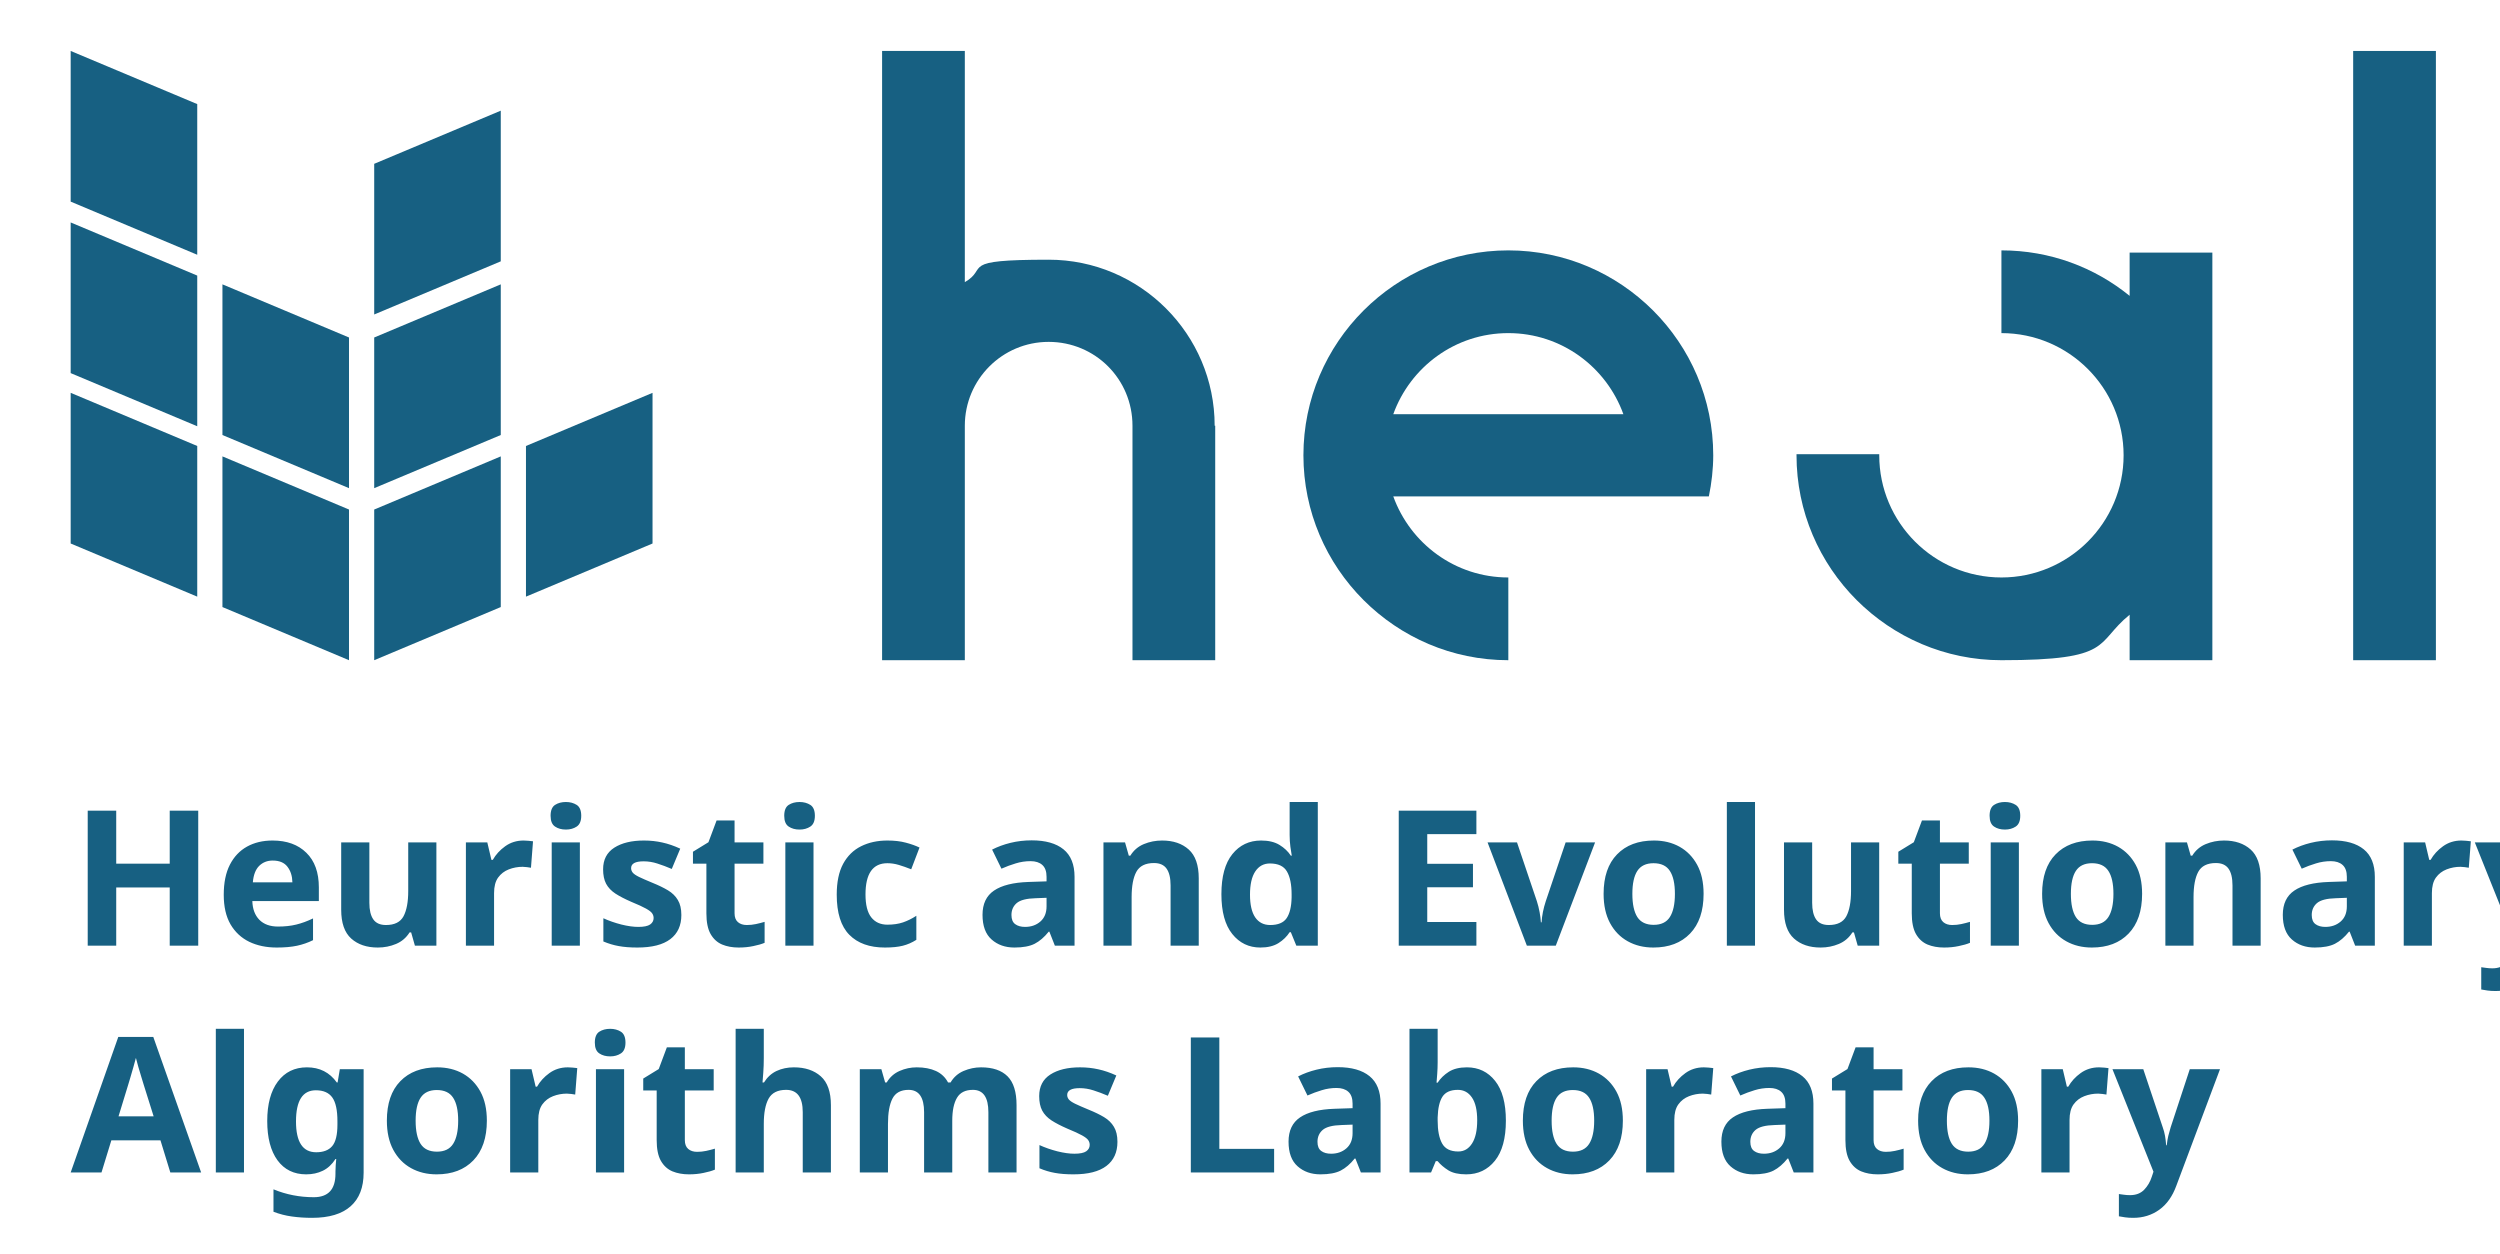
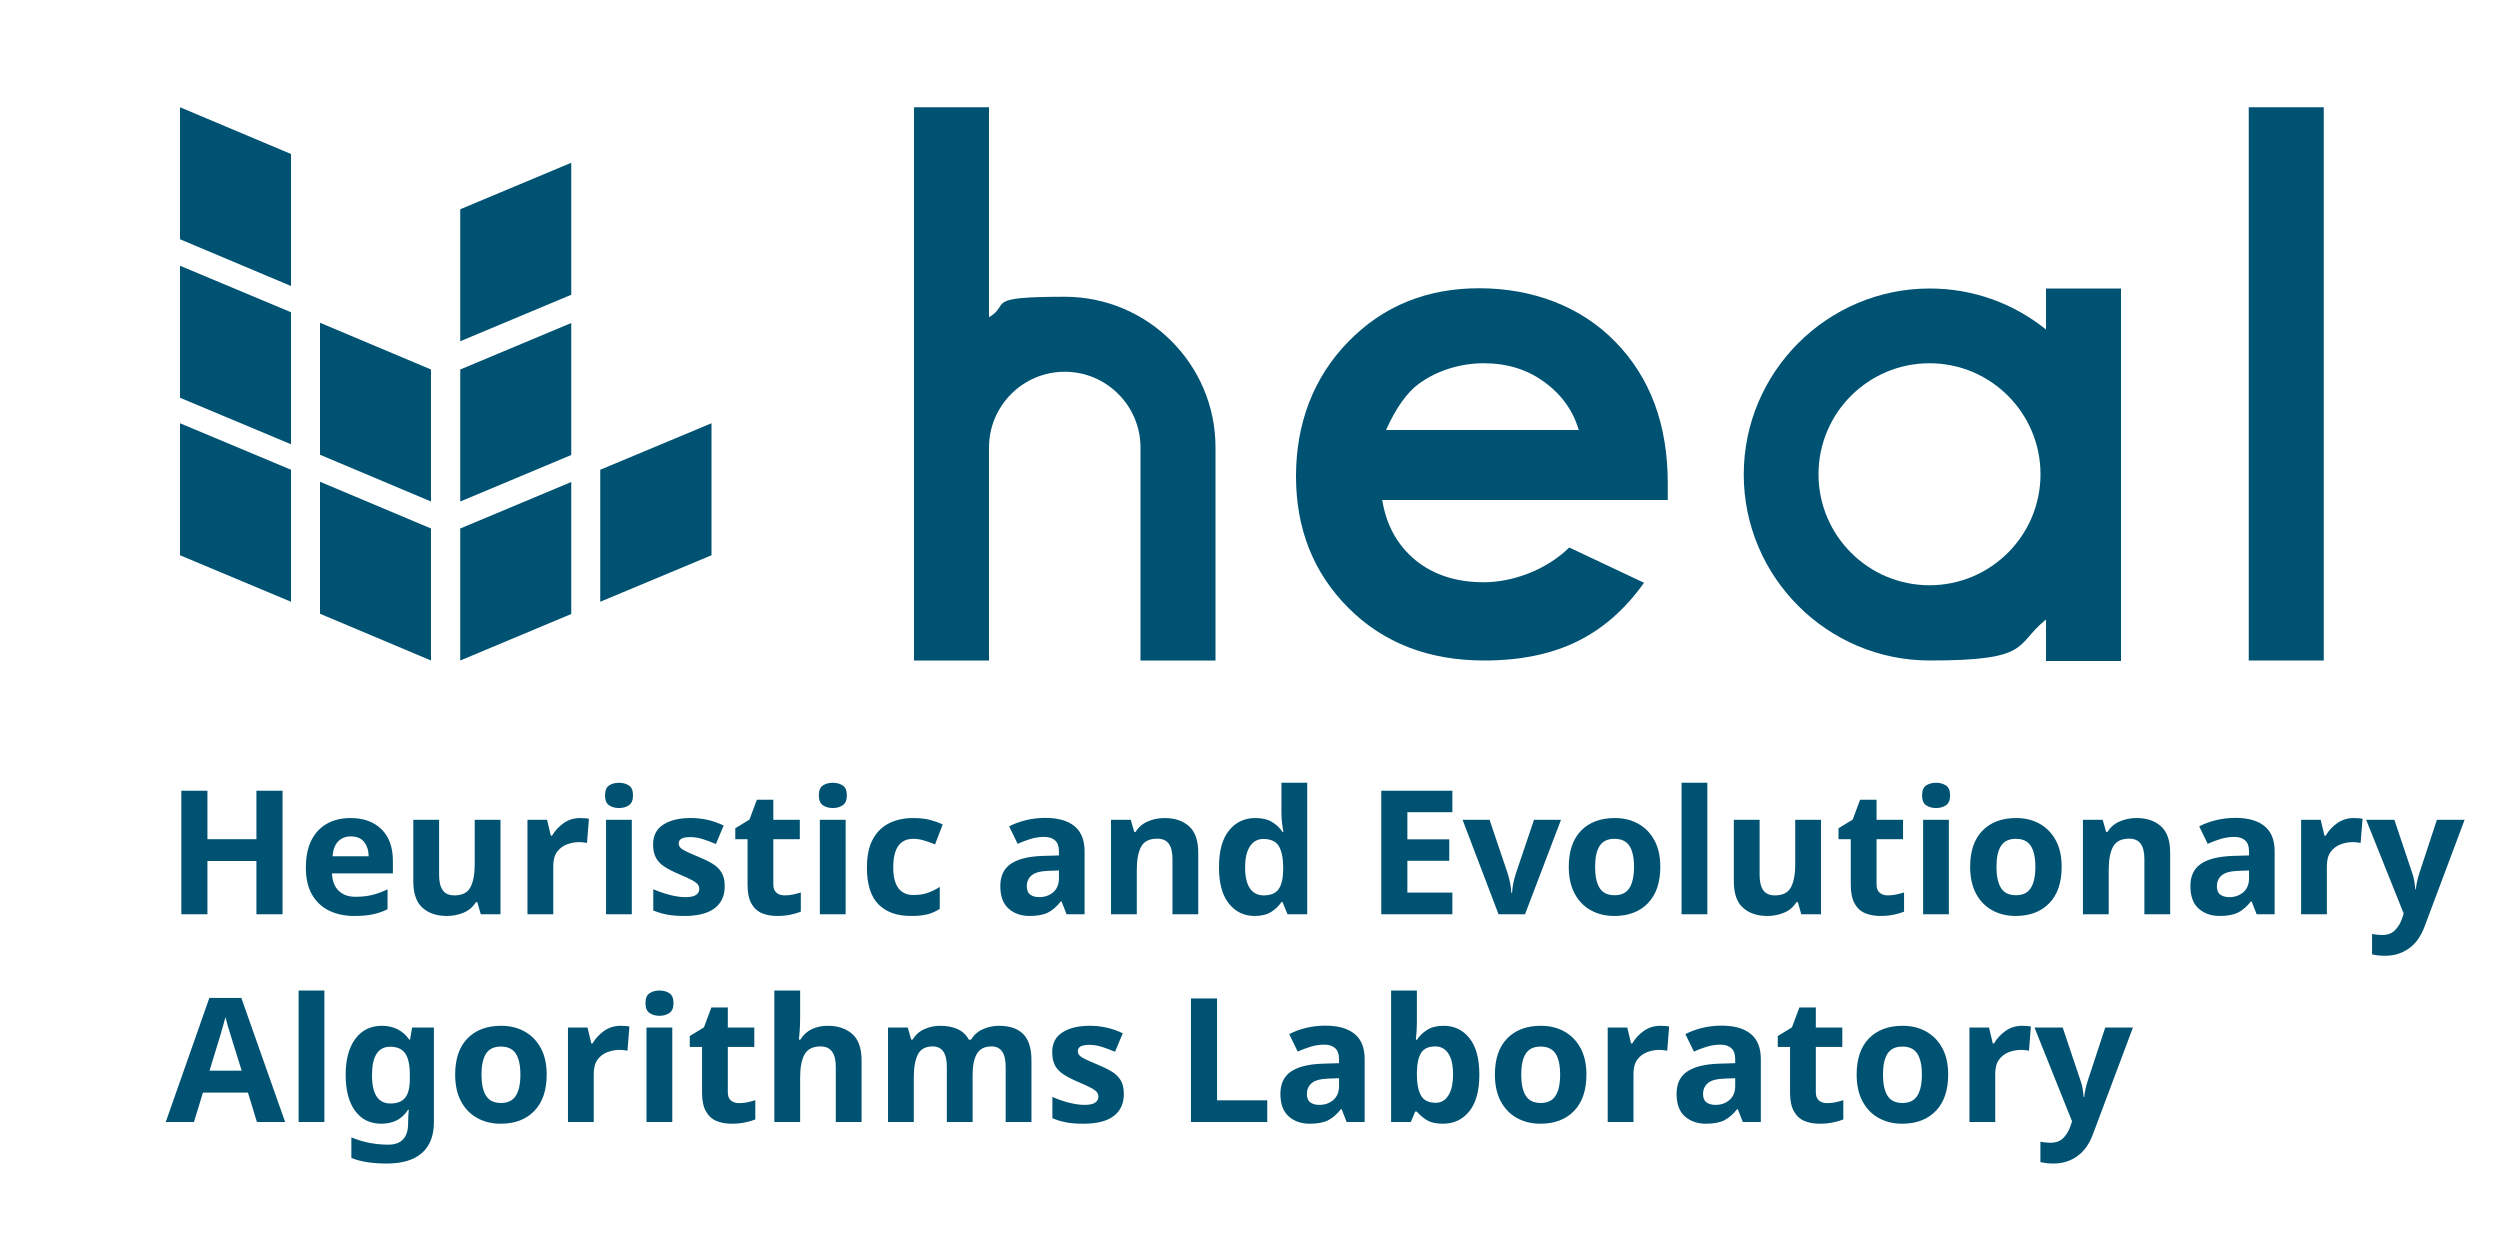
- <svg xmlns="http://www.w3.org/2000/svg" version="1.1" viewBox="0 0 456.3 228.8">
+ <svg xmlns="http://www.w3.org/2000/svg" version="1.1" viewBox="0 0 1000 500">
  <defs>
    <style>
-       .st0 {
-         font-family: CenturyGothic-Bold, 'Century Gothic';
-         font-size: 34.5px;
-         font-weight: 700;
+       .st0, .st1 {
+         fill: #005272;
      }

-       .st0, .st1 {
-         fill: #176082;
+       .st1 {
+         font-family: CenturyGothic-Bold, 'Century Gothic';
+         font-size: 69.2px;
+         font-weight: 700;
      }
    </style>
  </defs>
-   <g id="description">
-     <text class="st0" transform="translate(12.9 172.6)">
+   <g id="text-heal-long">
+     <text class="st1" transform="translate(66.3 365.7)">
      <tspan x="0" y="0">Heuristic and Evolutionary</tspan>
-       <tspan x="0" y="41.4">Algorithms Laboratory</tspan>
+       <tspan x="0" y="83.1">Algorithms Laboratory</tspan>
    </text>
  </g>
-   <g id="figurativemark">
-     <polygon class="st1" points="68.3 57.4 91.4 47.7 91.4 20.2 68.3 29.9 68.3 57.4" />
-     <polygon class="st1" points="68.3 89.1 91.4 79.4 91.4 51.9 68.3 61.6 68.3 89.1" />
-     <polygon class="st1" points="63.7 120.5 40.6 110.8 40.6 83.3 63.7 93 63.7 120.5" />
-     <polygon class="st1" points="36 108.9 12.9 99.2 12.9 71.7 36 81.4 36 108.9" />
-     <polygon class="st1" points="63.7 89.1 40.6 79.4 40.6 51.9 63.7 61.6 63.7 89.1" />
-     <polygon class="st1" points="36 77.8 12.9 68.1 12.9 40.6 36 50.3 36 77.8" />
-     <polygon class="st1" points="36 46.5 12.9 36.8 12.9 9.3 36 19 36 46.5" />
-     <polygon class="st1" points="96 108.9 119.1 99.2 119.1 71.7 96 81.4 96 108.9" />
-     <polygon class="st1" points="68.3 120.5 91.4 110.8 91.4 83.3 68.3 93 68.3 120.5" />
+   <g id="text-heal">
+     <path class="st0" d="M486.2,179s0,0,0,0h0c0-.1,0-.1,0-.1,0-33.2-27.1-60.2-60.3-60.2s-21.4,3-30.3,8.2V42.9h-30v221.3h30v-85.2c0-16.7,13.6-30.3,30.3-30.3s30.3,13.6,30.3,30.3h0v85.2h30v-85.2h0Z" />
+     <rect class="st0" x="899.5" y="42.9" width="30" height="221.3" />
+     <path class="st0" d="M818.4,115.4v16.4c-12.8-10.3-28.9-16.4-46.5-16.4-41,0-74.4,33.4-74.4,74.4s33.4,74.4,74.4,74.4,33.8-6.2,46.5-16.4v16.6h30V115.4h-30ZM771.8,234.1c-24.5,0-44.4-19.9-44.4-44.4s19.9-44.4,44.4-44.4,44.4,19.9,44.4,44.4-19.9,44.4-44.4,44.4Z" />
+     <path class="st0" d="M667.1,200h-114.2c1.6,10.1,6.1,18.1,13.2,24,7.2,5.9,16.3,8.9,27.4,8.9s24.7-4.6,34.2-13.9l29.9,14.1c-7.5,10.6-16.4,18.4-26.8,23.5-10.4,5.1-22.8,7.6-37.1,7.6-22.2,0-40.3-7-54.3-21-14-14-21-31.6-21-52.7s7-39.6,20.9-53.8c13.9-14.3,31.4-21.4,52.4-21.4s40.5,7.1,54.4,21.4c14,14.3,21,33.1,21,56.6v6.8ZM631.5,172c-2.3-7.9-7-14.3-13.9-19.3s-14.9-7.4-24.1-7.4-18.6,2.8-26.1,8.3c-4.7,3.5-9,9.6-13,18.4h77.1Z" />
  </g>
-   <g id="workdmark">
-     <path class="st1" d="M388.7,46.1v7.9c-6.4-5.2-14.5-8.3-23.4-8.3h0v15.1h0c12.3,0,22.3,10,22.3,22.3s-10,22.3-22.3,22.3-22.3-10-22.3-22.3,0-.1,0-.2h-15.1c0,0,0,.1,0,.2,0,20.6,16.8,37.4,37.4,37.4s17-3.1,23.4-8.3v8.3h15.1V46.1h-15.1Z" />
-     <path class="st1" d="M275.3,105.4c-9.7,0-17.9-6.2-21-14.8h42s0,0,0,0h15.6c.5-2.4.8-5,.8-7.5,0-20.6-16.8-37.4-37.4-37.4s-37.4,16.8-37.4,37.4,16.8,37.4,37.4,37.4v-15.1ZM275.3,60.8c9.7,0,17.9,6.2,21,14.8h-42c3.1-8.6,11.3-14.8,21-14.8Z" />
-     <rect class="st1" x="429.5" y="9.3" width="15.1" height="111.2" />
-     <path class="st1" d="M221.7,77.7s0,0,0,0h0c0,0,0,0,0,0,0-16.7-13.6-30.3-30.3-30.3s-10.8,1.5-15.3,4.1V9.3h-15.1v111.2h15.1v-42.8c0-8.4,6.8-15.3,15.3-15.3s15.3,6.8,15.3,15.3h0v42.8h15.1v-42.8h0Z" />
+   <g id="blocks">
+     <g>
+       <polygon class="st0" points="172.4 264.2 128 245.5 128 192.7 172.4 211.4 172.4 264.2" />
+       <polygon class="st0" points="116.4 240.7 72 222.1 72 169.3 116.4 187.9 116.4 240.7" />
+       <polygon class="st0" points="172.4 200.6 128 181.9 128 129.1 172.4 147.8 172.4 200.6" />
+       <polygon class="st0" points="116.4 177.7 72 159.1 72 106.3 116.4 124.9 116.4 177.7" />
+       <polygon class="st0" points="116.4 114.4 72 95.7 72 42.9 116.4 61.6 116.4 114.4" />
+       <polygon class="st0" points="240.1 240.7 284.6 222.1 284.6 169.3 240.1 187.9 240.1 240.7" />
+       <polygon class="st0" points="184.1 264.2 228.5 245.6 228.5 192.8 184.1 211.4 184.1 264.2" />
+       <polygon class="st0" points="184.1 200.6 228.5 182 228.5 129.2 184.1 147.8 184.1 200.6" />
+       <polygon class="st0" points="184.1 136.5 228.5 117.9 228.5 65.1 184.1 83.7 184.1 136.5" />
+     </g>
  </g>
</svg>
